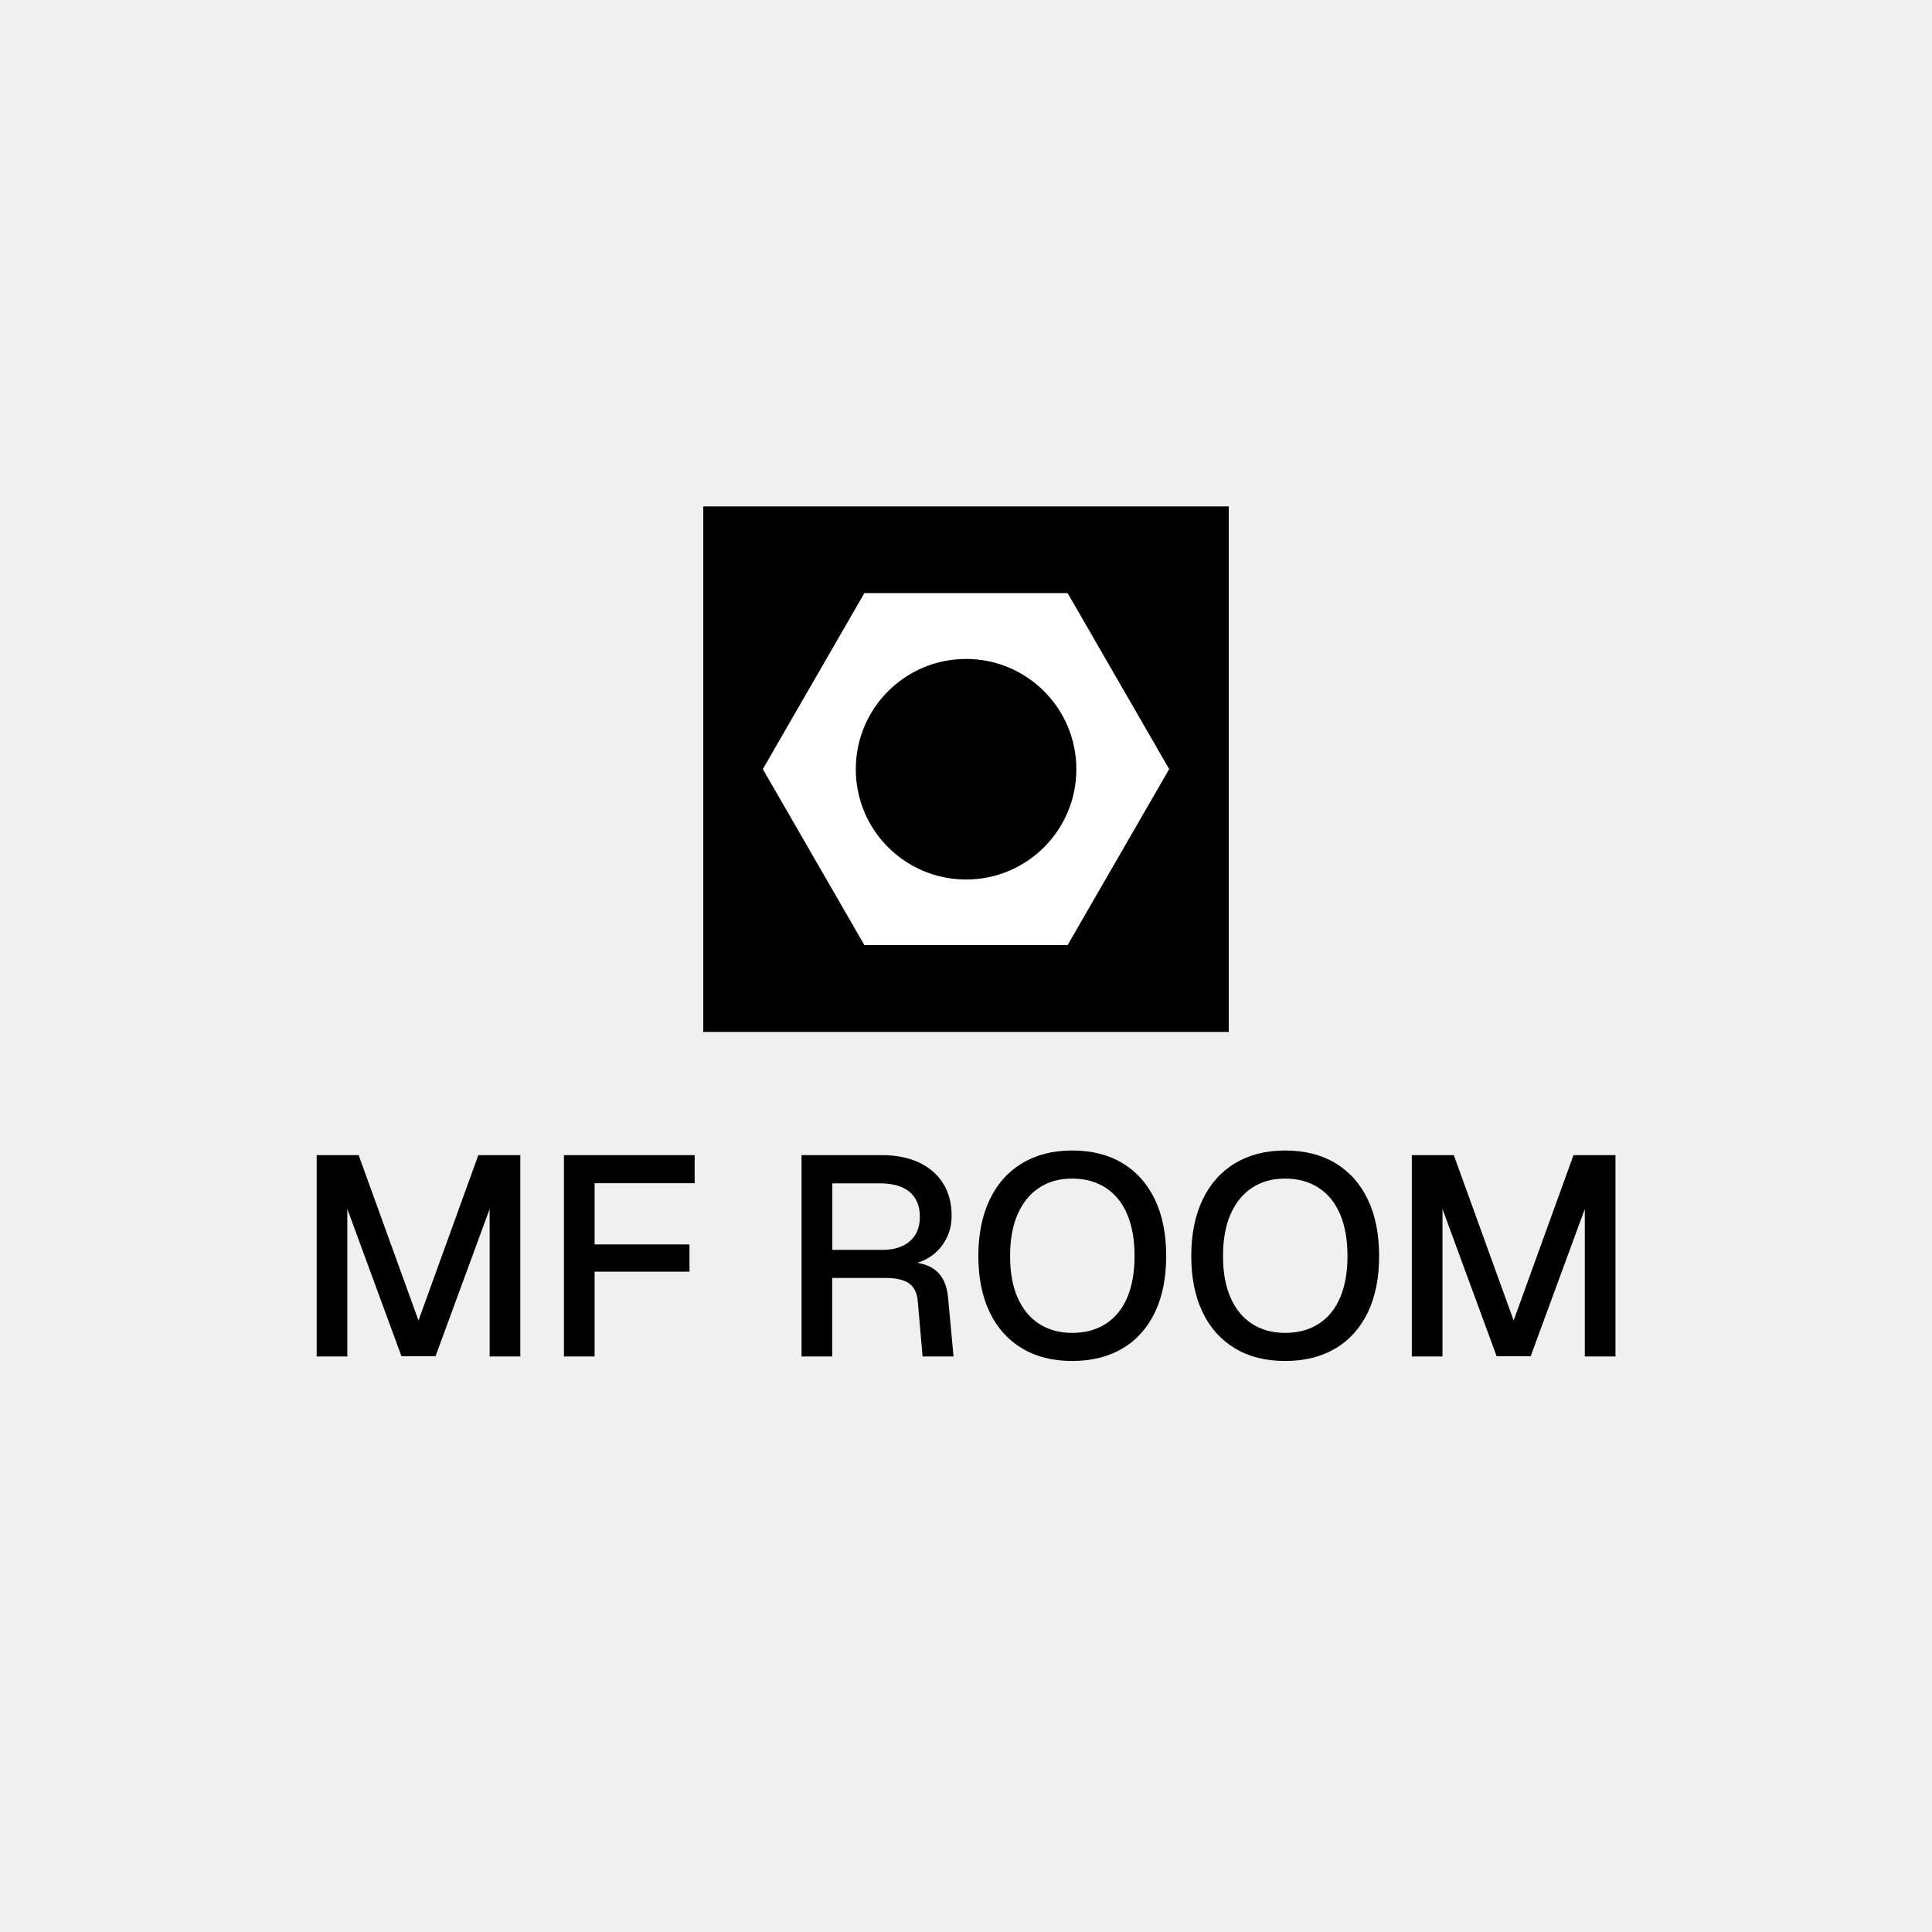
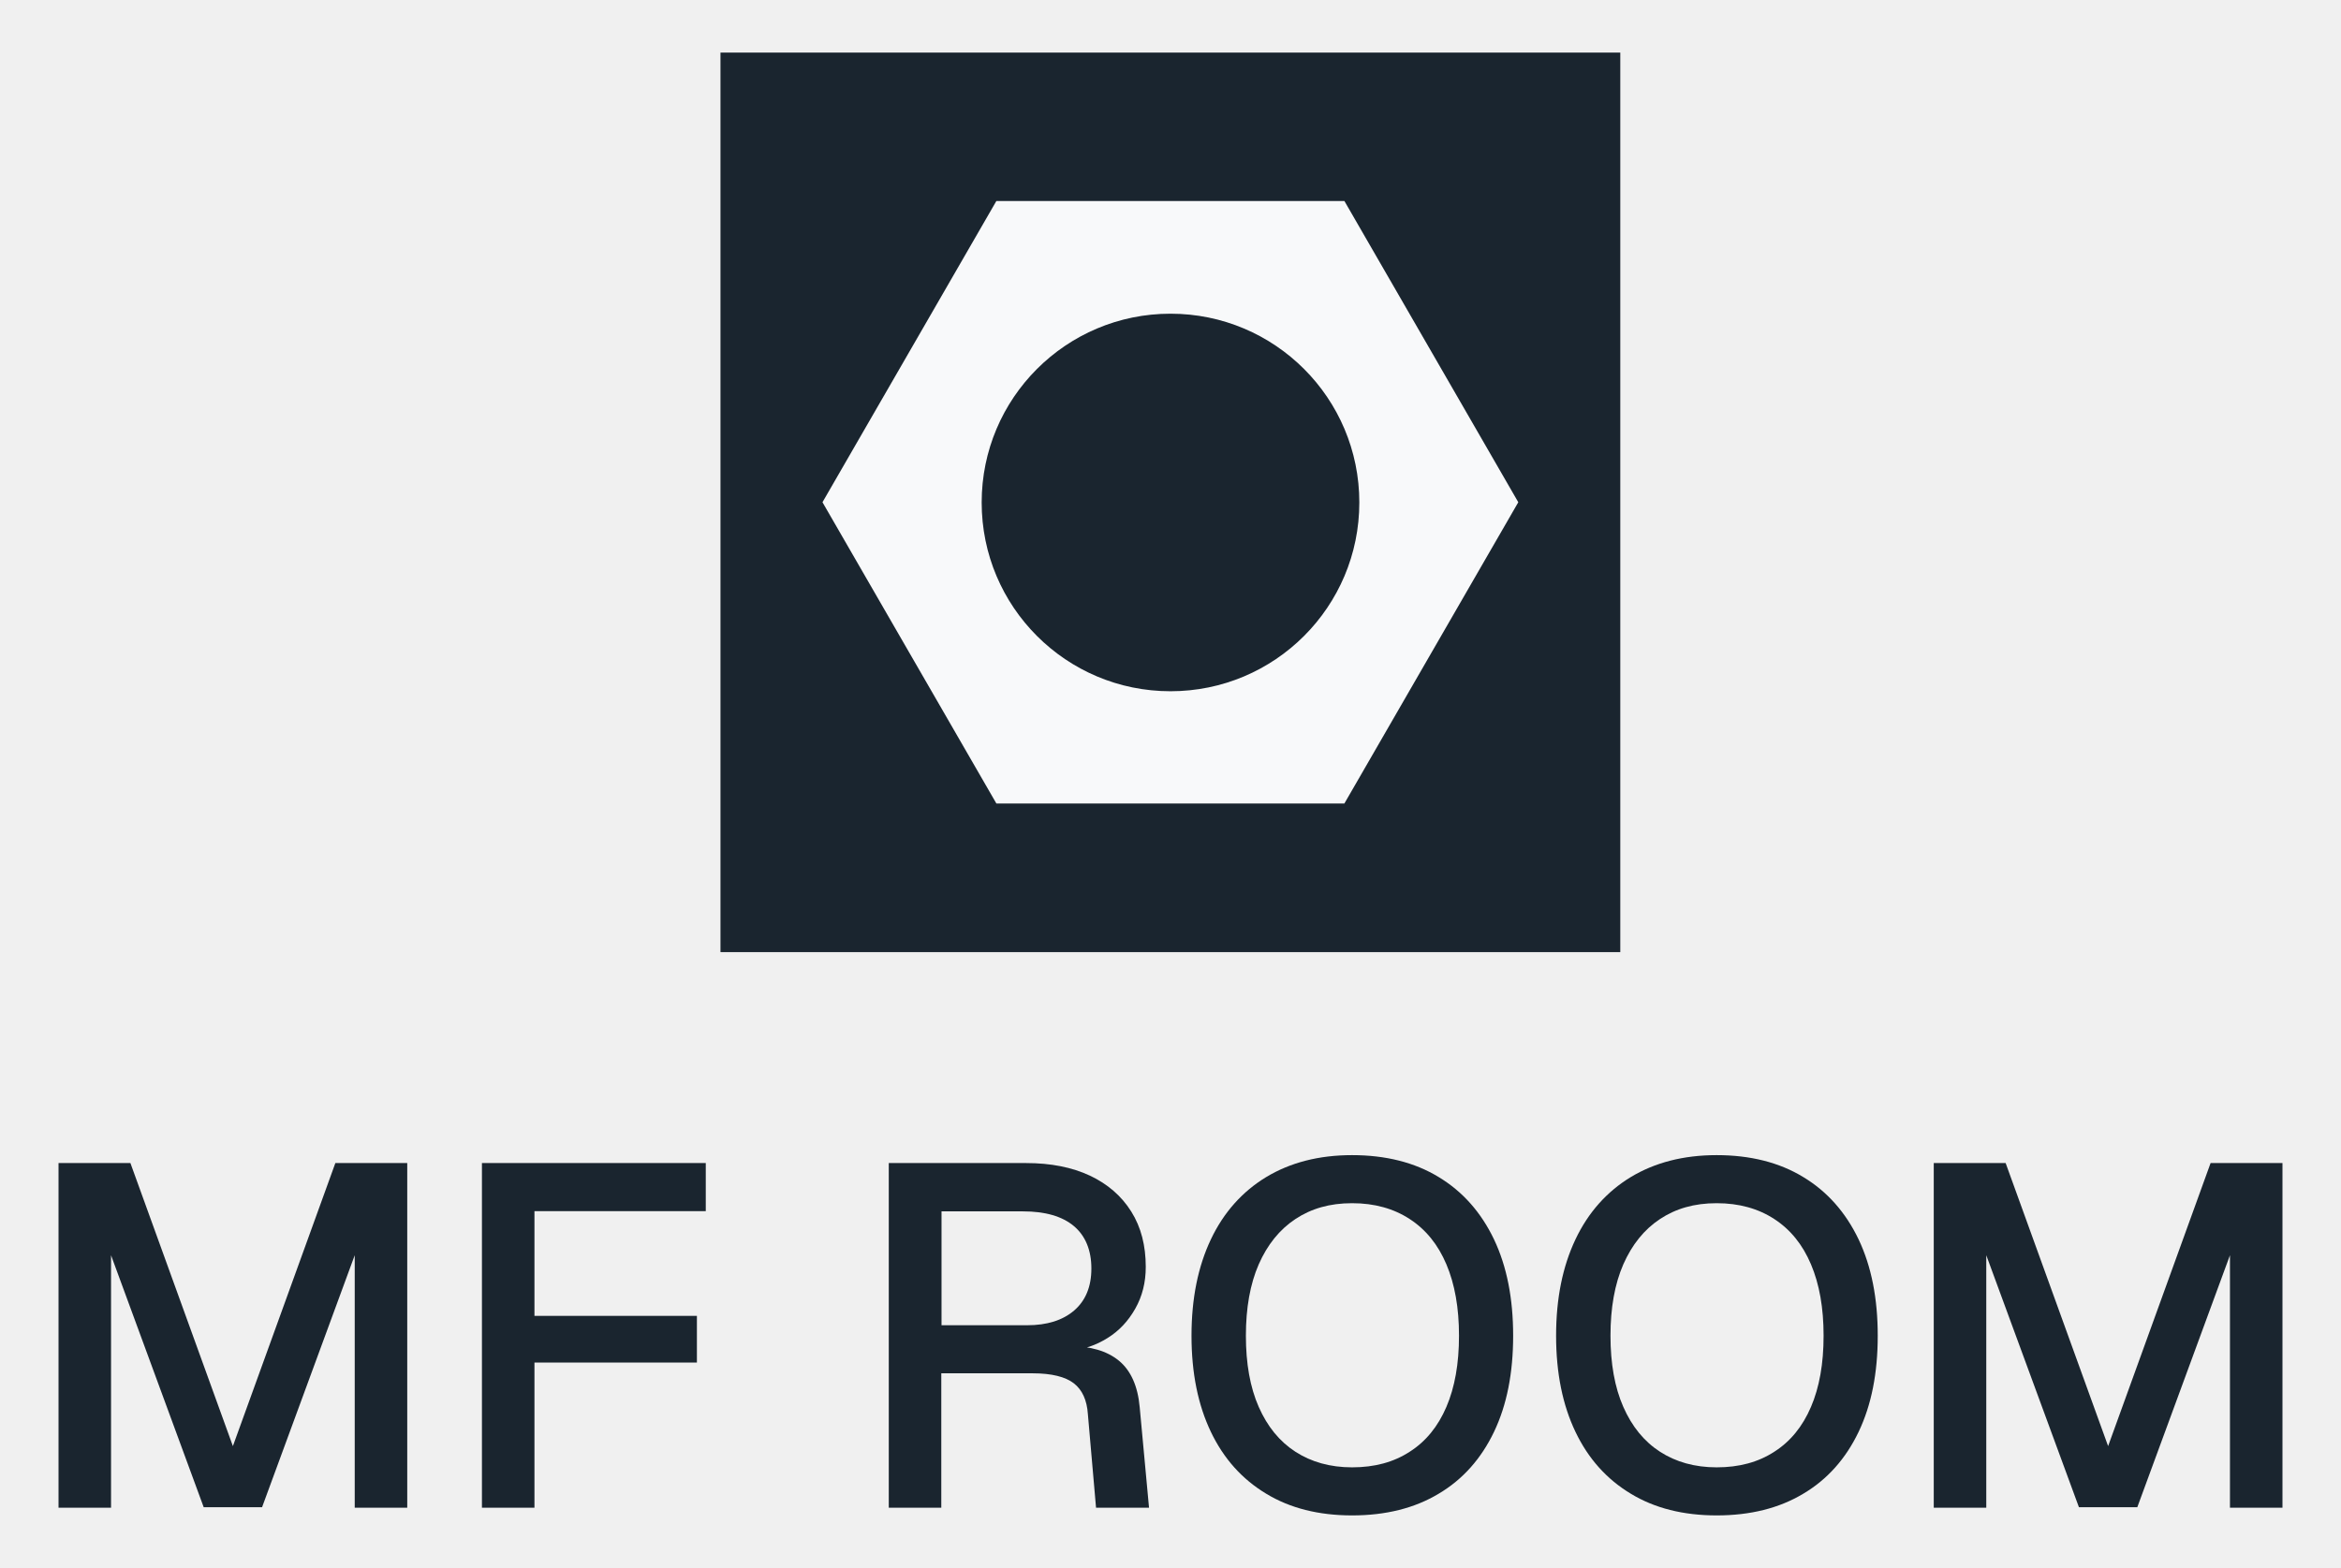
- <svg xmlns="http://www.w3.org/2000/svg" id="Calque_1" viewBox="0 0 141.73 141.73">
-   <defs>
-     <style>.cls-1{fill:#fff;}</style>
+ <svg xmlns="http://www.w3.org/2000/svg" id="Calque_1" viewBox="0 0 1000 670" version="1.1" width="1000" height="670">
+   <defs id="defs4">
+     <style id="style2">.cls-1{fill:#fff;}</style>
  </defs>
-   <rect x="51.59" y="37.15" width="38.55" height="38.55" />
-   <path class="cls-1" d="M78.32,43.51h-14.91l-7.45,12.91,7.45,12.91h14.91l7.45-12.91-7.45-12.91ZM70.87,64.52c-4.47,0-8.09-3.62-8.09-8.09s3.62-8.09,8.09-8.09,8.09,3.62,8.09,8.09-3.62,8.09-8.09,8.09Z" />
-   <path d="M23.23,99.51v-14.77h3.08l4.39,12.13,4.39-12.13h3.08v14.77h-2.25v-10.82l-3.97,10.8h-2.5l-3.97-10.8v10.82h-2.25Z" />
-   <path d="M41.37,99.51v-14.77h9.59v2.06h-8.53l1.19-1.23v6.78l-1.19-1.06h8.15v2h-8.15l1.19-1.06v7.28h-2.25Z" />
-   <path d="M58.8,99.51v-14.77h5.89c1.05,0,1.96.18,2.73.54.76.36,1.35.87,1.77,1.54.42.67.62,1.46.62,2.37,0,.67-.15,1.26-.45,1.79-.3.53-.69.95-1.19,1.26s-1.02.49-1.57.53l-.1-.19c.93,0,1.65.21,2.16.63.51.42.81,1.09.89,1.99l.4,4.31h-2.27l-.35-4.01c-.04-.6-.24-1.04-.6-1.32-.36-.28-.95-.43-1.77-.43h-3.91v5.76h-2.25ZM61.05,91.69h3.68c.85,0,1.52-.21,2.01-.63s.74-1.02.74-1.8-.25-1.4-.75-1.82c-.5-.42-1.23-.63-2.18-.63h-3.49v4.89Z" />
-   <path d="M78.65,99.84c-1.43,0-2.66-.31-3.68-.93-1.03-.62-1.82-1.5-2.37-2.65-.55-1.15-.83-2.52-.83-4.12s.28-2.97.83-4.13c.55-1.16,1.35-2.05,2.37-2.67,1.03-.62,2.25-.94,3.68-.94s2.68.31,3.71.94c1.03.62,1.82,1.52,2.37,2.67.55,1.16.82,2.53.82,4.13s-.27,2.97-.82,4.12c-.55,1.15-1.34,2.04-2.37,2.65-1.03.62-2.27.93-3.71.93ZM78.65,97.78c.96,0,1.78-.22,2.47-.67.69-.44,1.21-1.08,1.57-1.92.36-.84.54-1.85.54-3.05s-.18-2.21-.54-3.06c-.36-.85-.88-1.49-1.57-1.94-.69-.45-1.51-.68-2.47-.68s-1.75.23-2.43.68c-.68.45-1.2,1.1-1.57,1.94-.37.85-.55,1.87-.55,3.06s.18,2.21.55,3.05c.37.84.89,1.48,1.57,1.92.68.44,1.49.67,2.43.67Z" />
-   <path d="M94.27,99.84c-1.43,0-2.66-.31-3.68-.93-1.03-.62-1.82-1.5-2.37-2.65-.55-1.15-.83-2.52-.83-4.12s.28-2.97.83-4.13c.55-1.16,1.35-2.05,2.37-2.67,1.03-.62,2.25-.94,3.68-.94s2.68.31,3.71.94c1.03.62,1.82,1.52,2.37,2.67.55,1.16.82,2.53.82,4.13s-.27,2.97-.82,4.12c-.55,1.15-1.34,2.04-2.37,2.65-1.03.62-2.27.93-3.71.93ZM94.27,97.78c.96,0,1.78-.22,2.47-.67.69-.44,1.21-1.08,1.57-1.92.36-.84.54-1.85.54-3.05s-.18-2.21-.54-3.06c-.36-.85-.88-1.49-1.57-1.94-.69-.45-1.51-.68-2.47-.68s-1.75.23-2.43.68c-.68.45-1.2,1.1-1.57,1.94-.37.85-.55,1.87-.55,3.06s.18,2.21.55,3.05c.37.84.89,1.48,1.57,1.92.68.44,1.49.67,2.43.67Z" />
-   <path d="M103.57,99.51v-14.77h3.08l4.39,12.13,4.39-12.13h3.08v14.77h-2.25v-10.82l-3.97,10.8h-2.5l-3.97-10.8v10.82h-2.25Z" />
+   <g id="g260" transform="matrix(9.970613,0,0,9.970613,-206.6173,-347.9371)">
+     <rect x="51.59" y="37.15" width="38.55" height="38.55" id="rect6" style="fill:#1a252f;fill-opacity:1;stroke-width:1;stroke-dasharray:none" />
+     <path class="cls-1" d="M 78.32,43.51 H 63.41 l -7.45,12.91 7.45,12.91 h 14.91 l 7.45,-12.91 z m -7.45,21.01 c -4.47,0 -8.09,-3.62 -8.09,-8.09 0,-4.47 3.62,-8.09 8.09,-8.09 4.47,0 8.09,3.62 8.09,8.09 0,4.47 -3.62,8.09 -8.09,8.09 z" id="path8" style="fill:#f8f9fa;fill-opacity:1" />
+     <path d="M 23.23,99.51 V 84.74 h 3.08 l 4.39,12.13 4.39,-12.13 h 3.08 V 99.51 H 35.92 V 88.69 l -3.97,10.8 h -2.5 l -3.97,-10.8 v 10.82 z" id="path10" style="fill:#1a252f;fill-opacity:1" />
+     <path d="M 41.37,99.51 V 84.74 h 9.59 v 2.06 h -8.53 l 1.19,-1.23 v 6.78 l -1.19,-1.06 h 8.15 v 2 h -8.15 l 1.19,-1.06 v 7.28 z" id="path12" style="fill:#1a252f;fill-opacity:1" />
+     <path d="M 58.8,99.51 V 84.74 h 5.89 c 1.05,0 1.96,0.18 2.73,0.54 0.76,0.36 1.35,0.87 1.77,1.54 0.42,0.67 0.62,1.46 0.62,2.37 0,0.67 -0.15,1.26 -0.45,1.79 -0.3,0.53 -0.69,0.95 -1.19,1.26 -0.5,0.31 -1.02,0.49 -1.57,0.53 l -0.1,-0.19 c 0.93,0 1.65,0.21 2.16,0.63 0.51,0.42 0.81,1.09 0.89,1.99 l 0.4,4.31 H 67.68 L 67.33,95.5 c -0.04,-0.6 -0.24,-1.04 -0.6,-1.32 -0.36,-0.28 -0.95,-0.43 -1.77,-0.43 h -3.91 v 5.76 z m 2.25,-7.82 h 3.68 c 0.85,0 1.52,-0.21 2.01,-0.63 0.49,-0.42 0.74,-1.02 0.74,-1.8 0,-0.78 -0.25,-1.4 -0.75,-1.82 -0.5,-0.42 -1.23,-0.63 -2.18,-0.63 h -3.49 v 4.89 z" id="path14" style="fill:#1a252f;fill-opacity:1" />
+     <path d="m 78.65,99.84 c -1.43,0 -2.66,-0.31 -3.68,-0.93 -1.03,-0.62 -1.82,-1.5 -2.37,-2.65 -0.55,-1.15 -0.83,-2.52 -0.83,-4.12 0,-1.6 0.28,-2.97 0.83,-4.13 0.55,-1.16 1.35,-2.05 2.37,-2.67 1.03,-0.62 2.25,-0.94 3.68,-0.94 1.43,0 2.68,0.31 3.71,0.94 1.03,0.62 1.82,1.52 2.37,2.67 0.55,1.16 0.82,2.53 0.82,4.13 0,1.6 -0.27,2.97 -0.82,4.12 -0.55,1.15 -1.34,2.04 -2.37,2.65 -1.03,0.62 -2.27,0.93 -3.71,0.93 z m 0,-2.06 c 0.96,0 1.78,-0.22 2.47,-0.67 0.69,-0.44 1.21,-1.08 1.57,-1.92 0.36,-0.84 0.54,-1.85 0.54,-3.05 0,-1.2 -0.18,-2.21 -0.54,-3.06 -0.36,-0.85 -0.88,-1.49 -1.57,-1.94 -0.69,-0.45 -1.51,-0.68 -2.47,-0.68 -0.96,0 -1.75,0.23 -2.43,0.68 -0.68,0.45 -1.2,1.1 -1.57,1.94 -0.37,0.85 -0.55,1.87 -0.55,3.06 0,1.19 0.18,2.21 0.55,3.05 0.37,0.84 0.89,1.48 1.57,1.92 0.68,0.44 1.49,0.67 2.43,0.67 z" id="path16" style="fill:#1a252f;fill-opacity:1" />
+     <path d="m 94.27,99.84 c -1.43,0 -2.66,-0.31 -3.68,-0.93 -1.03,-0.62 -1.82,-1.5 -2.37,-2.65 -0.55,-1.15 -0.83,-2.52 -0.83,-4.12 0,-1.6 0.28,-2.97 0.83,-4.13 0.55,-1.16 1.35,-2.05 2.37,-2.67 1.03,-0.62 2.25,-0.94 3.68,-0.94 1.43,0 2.68,0.31 3.71,0.94 1.03,0.62 1.82,1.52 2.37,2.67 0.55,1.16 0.82,2.53 0.82,4.13 0,1.6 -0.27,2.97 -0.82,4.12 -0.55,1.15 -1.34,2.04 -2.37,2.65 -1.03,0.62 -2.27,0.93 -3.71,0.93 z m 0,-2.06 c 0.96,0 1.78,-0.22 2.47,-0.67 0.69,-0.44 1.21,-1.08 1.57,-1.92 0.36,-0.84 0.54,-1.85 0.54,-3.05 0,-1.2 -0.18,-2.21 -0.54,-3.06 -0.36,-0.85 -0.88,-1.49 -1.57,-1.94 -0.69,-0.45 -1.51,-0.68 -2.47,-0.68 -0.96,0 -1.75,0.23 -2.43,0.68 -0.68,0.45 -1.2,1.1 -1.57,1.94 -0.37,0.85 -0.55,1.87 -0.55,3.06 0,1.19 0.18,2.21 0.55,3.05 0.37,0.84 0.89,1.48 1.57,1.92 0.68,0.44 1.49,0.67 2.43,0.67 z" id="path18" style="fill:#1a252f;fill-opacity:1" />
+     <path d="M 103.57,99.51 V 84.74 h 3.08 l 4.39,12.13 4.39,-12.13 h 3.08 v 14.77 h -2.25 V 88.69 l -3.97,10.8 h -2.5 l -3.97,-10.8 v 10.82 z" id="path20" style="fill:#1a252f;fill-opacity:1" />
+   </g>
</svg>
